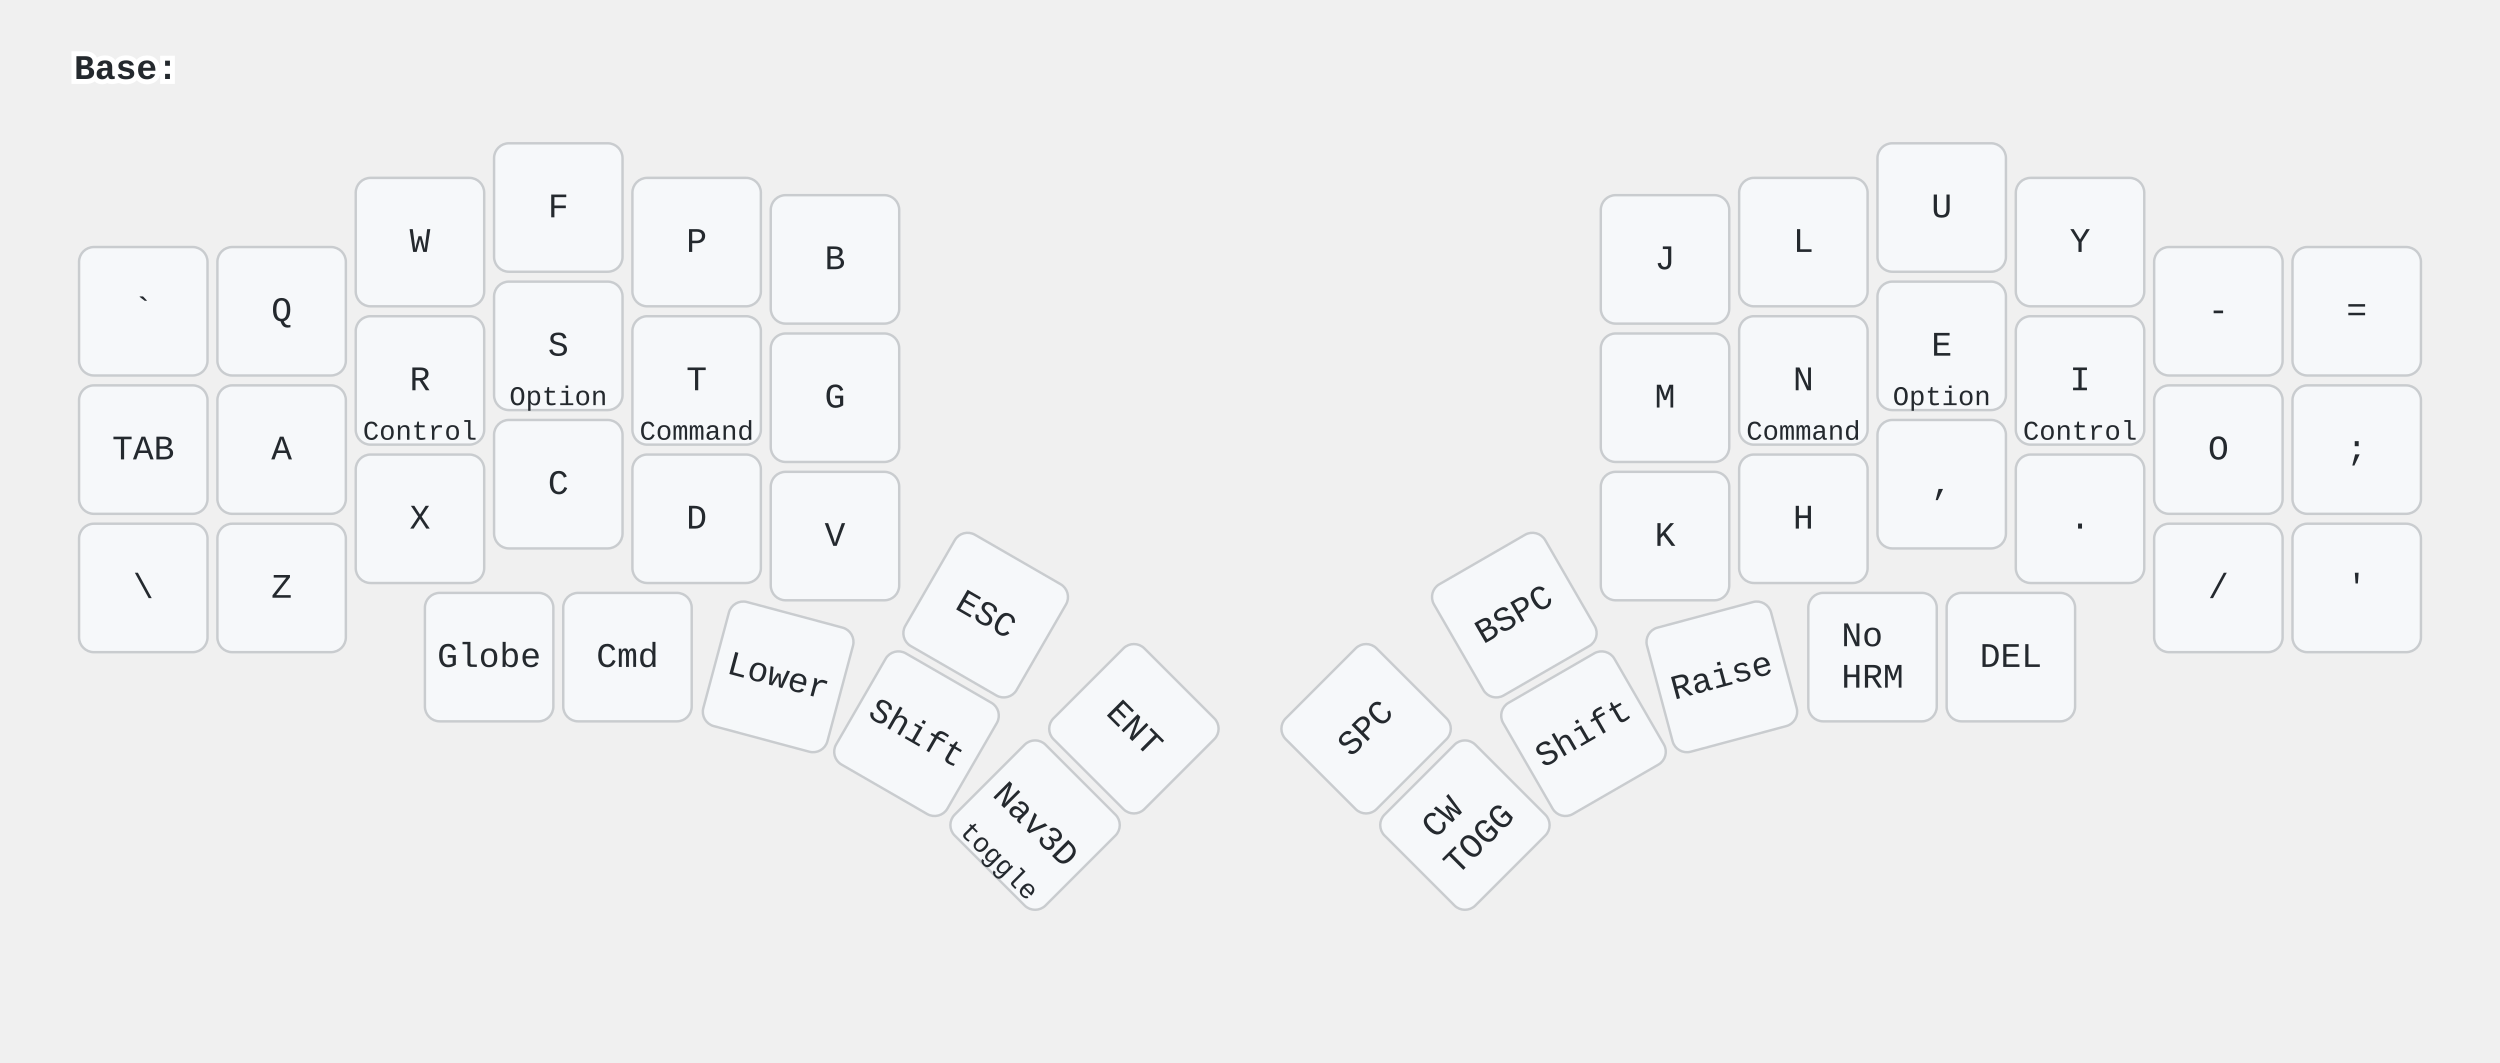
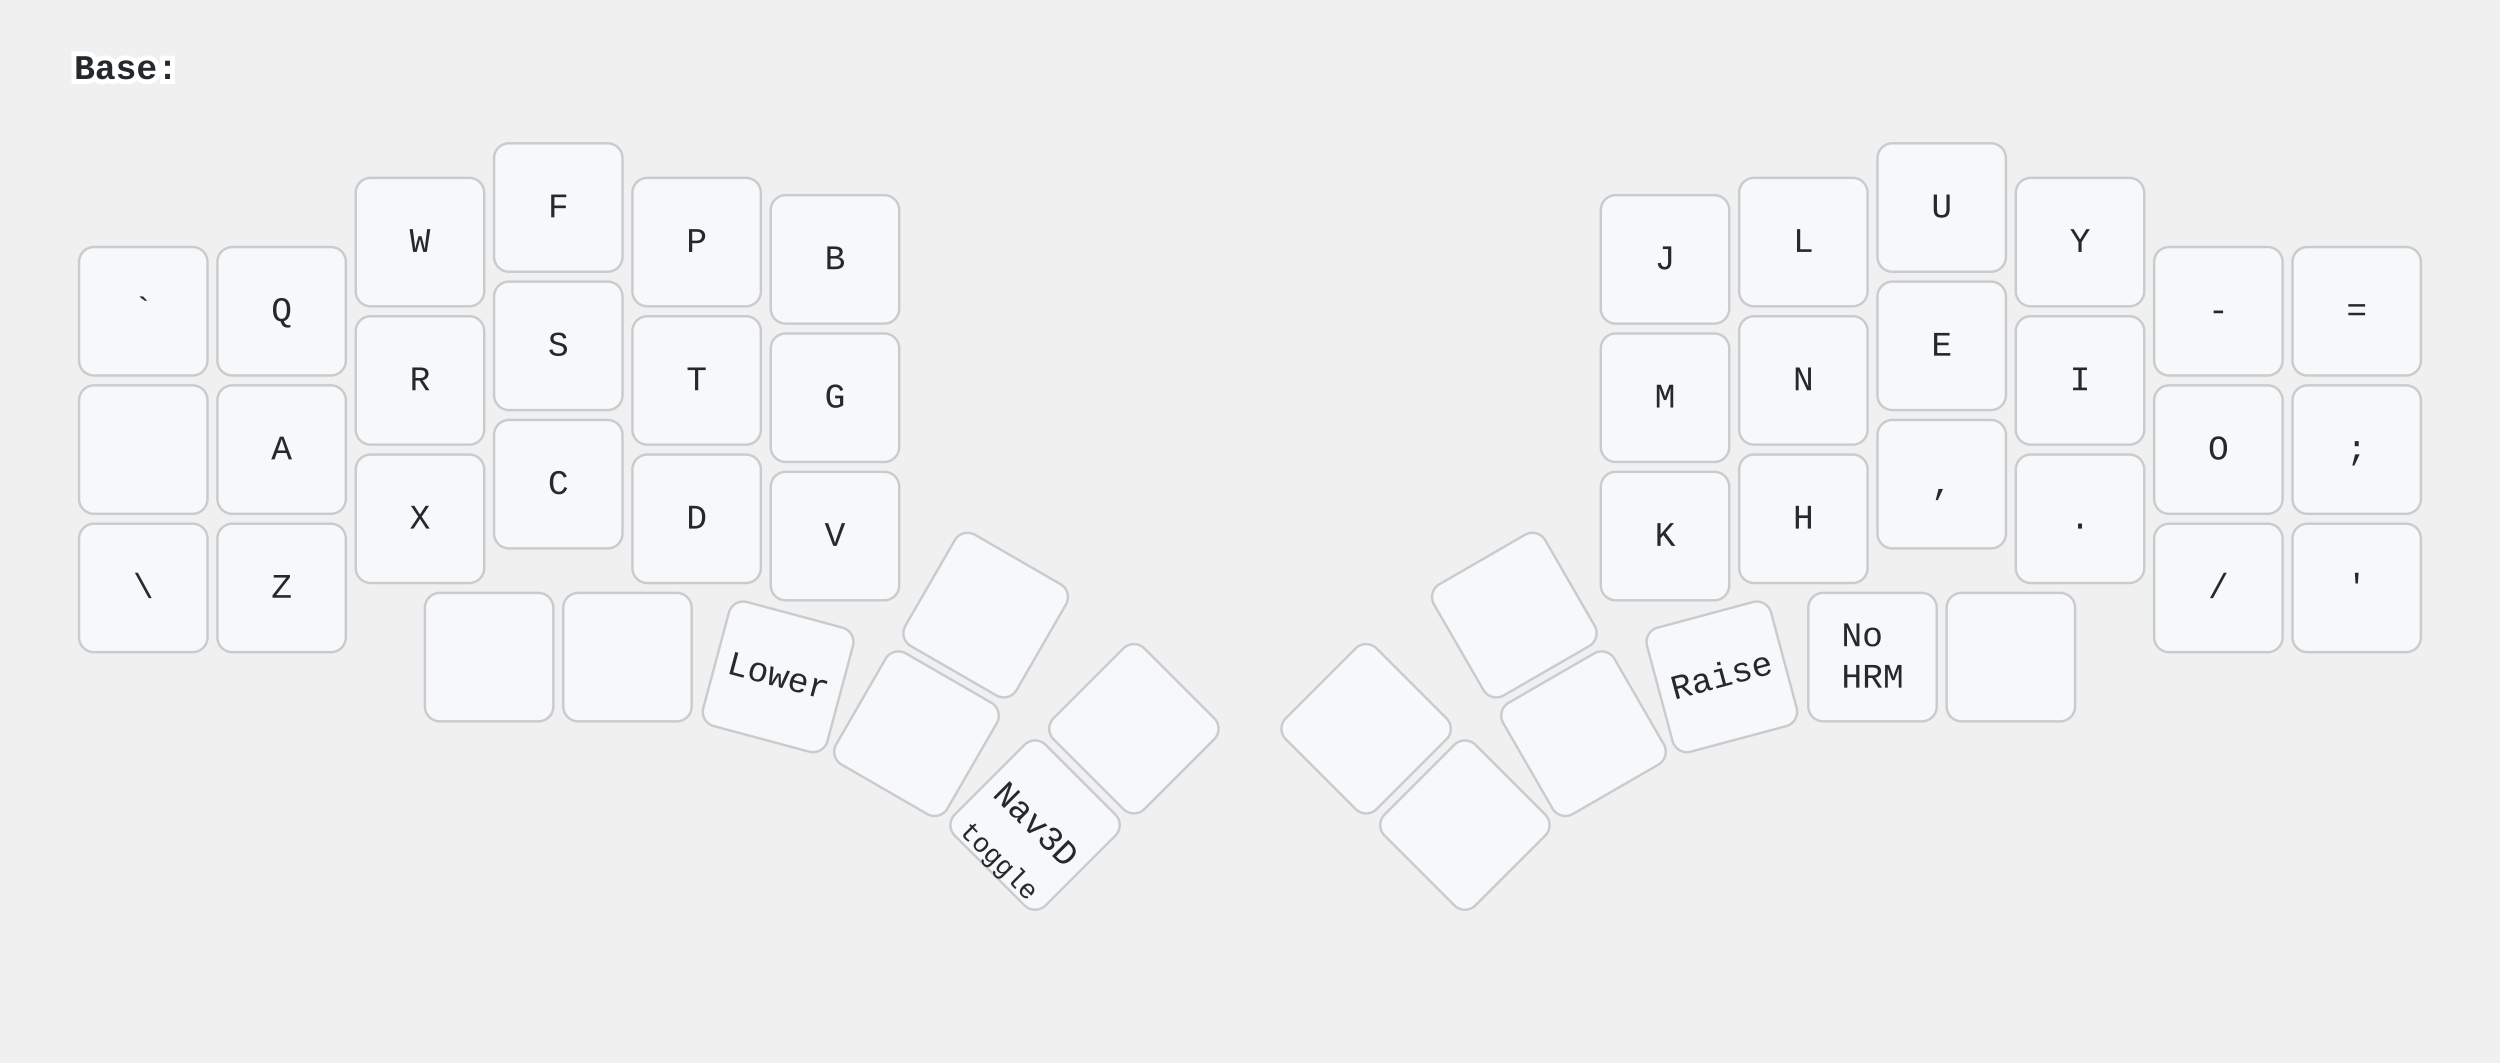
- <svg xmlns="http://www.w3.org/2000/svg" width="1012" height="430" viewBox="0 0 1012 430" class="keymap">
-   <style>/* inherit to force styles through use tags */
+ <svg xmlns="http://www.w3.org/2000/svg" xmlns:xlink="http://www.w3.org/1999/xlink" width="1012" height="430" viewBox="0 0 1012 430" class="keymap">
+   <defs>/* start glyphs */
+ <svg id="mdi:apple-keyboard-command">
+       <svg id="mdi-apple-keyboard-command" viewBox="0 0 24 24">
+         <path d="M6,2A4,4 0 0,1 10,6V8H14V6A4,4 0 0,1 18,2A4,4 0 0,1 22,6A4,4 0 0,1 18,10H16V14H18A4,4 0 0,1 22,18A4,4 0 0,1 18,22A4,4 0 0,1 14,18V16H10V18A4,4 0 0,1 6,22A4,4 0 0,1 2,18A4,4 0 0,1 6,14H8V10H6A4,4 0 0,1 2,6A4,4 0 0,1 6,2M16,18A2,2 0 0,0 18,20A2,2 0 0,0 20,18A2,2 0 0,0 18,16H16V18M14,10H10V14H14V10M6,16A2,2 0 0,0 4,18A2,2 0 0,0 6,20A2,2 0 0,0 8,18V16H6M8,6A2,2 0 0,0 6,4A2,2 0 0,0 4,6A2,2 0 0,0 6,8H8V6M18,8A2,2 0 0,0 20,6A2,2 0 0,0 18,4A2,2 0 0,0 16,6V8H18Z" />
+       </svg>
+     </svg>
+     <svg id="mdi:apple-keyboard-control">
+       <svg id="mdi-apple-keyboard-control" viewBox="0 0 24 24">
+         <path d="M19.78,11.78L18.36,13.19L12,6.83L5.64,13.19L4.22,11.78L12,4L19.78,11.78Z" />
+       </svg>
+     </svg>
+     <svg id="mdi:apple-keyboard-option">
+       <svg id="mdi-apple-keyboard-option" viewBox="0 0 24 24">
+         <path d="M3,4H9.11L16.15,18H21V20H14.88L7.84,6H3V4M14,4H21V6H14V4Z" />
+       </svg>
+     </svg>
+     <svg id="mdi:apple-keyboard-shift">
+       <svg id="mdi-apple-keyboard-shift" viewBox="0 0 24 24">
+         <path d="M15,18V12H17.17L12,6.83L6.83,12H9V18H15M12,4L22,14H17V20H7V14H2L12,4Z" />
+       </svg>
+     </svg>
+     <svg id="mdi:arrow-down-thick">
+       <svg id="mdi-arrow-down-thick" viewBox="0 0 24 24">
+         <path d="M10,4H14V13L17.5,9.5L19.92,11.92L12,19.84L4.08,11.92L6.5,9.5L10,13V4Z" />
+       </svg>
+     </svg>
+     <svg id="mdi:arrow-left-thick">
+       <svg id="mdi-arrow-left-thick" viewBox="0 0 24 24">
+         <path d="M20,10V14H11L14.5,17.5L12.08,19.92L4.16,12L12.08,4.08L14.5,6.5L11,10H20Z" />
+       </svg>
+     </svg>
+     <svg id="mdi:arrow-right-thick">
+       <svg id="mdi-arrow-right-thick" viewBox="0 0 24 24">
+         <path d="M4,10V14H13L9.5,17.5L11.92,19.92L19.84,12L11.92,4.08L9.5,6.5L13,10H4Z" />
+       </svg>
+     </svg>
+     <svg id="mdi:arrow-up-thick">
+       <svg id="mdi-arrow-up-thick" viewBox="0 0 24 24">
+         <path d="M14,20H10V11L6.5,14.5L4.08,12.08L12,4.16L19.92,12.08L17.5,14.5L14,11V20Z" />
+       </svg>
+     </svg>
+     <svg id="mdi:backspace">
+       <svg id="mdi-backspace" viewBox="0 0 24 24">
+         <path d="M22,3H7C6.31,3 5.77,3.35 5.41,3.88L0,12L5.41,20.11C5.77,20.64 6.31,21 7,21H22A2,2 0 0,0 24,19V5A2,2 0 0,0 22,3M19,15.59L17.59,17L14,13.41L10.41,17L9,15.59L12.59,12L9,8.41L10.41,7L14,10.59L17.59,7L19,8.41L15.41,12" />
+       </svg>
+     </svg>
+     <svg id="mdi:backspace-reverse">
+       <svg id="mdi-backspace-reverse" viewBox="0 0 24 24">
+         <path d="M2,21H17C17.7,21 18.2,20.6 18.6,20.1L24,12L18.6,3.9C18.2,3.4 17.7,3 17,3H2A2,2 0 0,0 0,5V19A2,2 0 0,0 2,21M5,8.4L6.4,7L10,10.6L13.6,7L15,8.4L11.4,12L15,15.6L13.6,17L10,13.4L6.4,17L5,15.6L8.6,12" />
+       </svg>
+     </svg>
+     <svg id="mdi:keyboard-caps">
+       <svg id="mdi-keyboard-caps" viewBox="0 0 24 24">
+         <path d="M6,18H18V16H6M12,8.41L16.59,13L18,11.58L12,5.58L6,11.58L7.41,13L12,8.41Z" />
+       </svg>
+     </svg>
+     <svg id="mdi:keyboard-esc">
+       <svg id="mdi-keyboard-esc" viewBox="0 0 24 24">
+         <path d="M1 7H7V9H3V11H7V13H3V15H7V17H1V7M11 7H15V9H11V11H13C14.11 11 15 11.9 15 13V15C15 16.11 14.11 17 13 17H9V15H13V13H11C9.9 13 9 12.11 9 11V9C9 7.9 9.9 7 11 7M19 7H21C22.11 7 23 7.9 23 9V10H21V9H19V15H21V14H23V15C23 16.11 22.11 17 21 17H19C17.9 17 17 16.11 17 15V9C17 7.9 17.9 7 19 7Z" />
+       </svg>
+     </svg>
+     <svg id="mdi:keyboard-return">
+       <svg id="mdi-keyboard-return" viewBox="0 0 24 24">
+         <path d="M19,7V11H5.83L9.41,7.41L8,6L2,12L8,18L9.41,16.58L5.83,13H21V7H19Z" />
+       </svg>
+     </svg>
+     <svg id="mdi:keyboard-space">
+       <svg id="mdi-keyboard-space" viewBox="0 0 24 24">
+         <path d="M3 15H5V19H19V15H21V19C21 20.1 20.1 21 19 21H5C3.9 21 3 20.1 3 19V15Z" />
+       </svg>
+     </svg>
+     <svg id="mdi:keyboard-tab">
+       <svg id="mdi-keyboard-tab" viewBox="0 0 24 24">
+         <path d="M20,18H22V6H20M11.59,7.41L15.17,11H1V13H15.17L11.59,16.58L13,18L19,12L13,6L11.59,7.41Z" />
+       </svg>
+     </svg>
+     <svg id="mdi:mouse-left-click-outline">
+       <svg id="mdi-mouse-left-click-outline" viewBox="0 0 24 24">
+         <path d="M13 9V1.07C13.7 1.16 14.37 1.33 15 1.59C17.33 2.53 19.11 4.53 19.75 7C19.91 7.64 20 8.31 20 9H13M17.66 7C17.18 5.65 16.23 4.5 15 3.81V7H17.66M6 15V13H18V15C18 16.59 17.37 18.12 16.24 19.24C15.12 20.37 13.59 21 12 21C10.41 21 8.88 20.37 7.76 19.24C6.63 18.12 6 16.59 6 15M4 15C4 17.12 4.84 19.16 6.34 20.66C7.84 22.16 9.88 23 12 23C14.12 23 16.16 22.16 17.66 20.66C19.16 19.16 20 17.12 20 15V11H4V15M11 9V1.07C7.06 1.56 4 4.92 4 9H11Z" />
+       </svg>
+     </svg>
+     <svg id="mdi:mouse-right-click-outline">
+       <svg id="mdi-mouse-right-click-outline" viewBox="0 0 24 24">
+         <path d="M13 9V1.07C16.94 1.56 20 4.92 20 9H13M11 9V1.07C10.3 1.16 9.63 1.33 9 1.59C6.67 2.53 4.89 4.53 4.25 7C4.09 7.64 4 8.31 4 9H11M6.34 7C6.82 5.65 7.78 4.5 9 3.81V7H6.34M6 15V13H18V15C18 16.59 17.37 18.12 16.24 19.24C15.12 20.37 13.59 21 12 21C10.41 21 8.88 20.37 7.76 19.24C6.63 18.12 6 16.59 6 15M4 15C4 17.12 4.84 19.16 6.34 20.66C7.84 22.16 9.88 23 12 23C14.12 23 16.16 22.16 17.66 20.66C19.16 19.16 20 17.12 20 15V11H4V15Z" />
+       </svg>
+     </svg>
+     <svg id="mdi:mouse-scroll-wheel">
+       <svg id="mdi-mouse-scroll-wheel" viewBox="0 0 24 24">
+         <path d="M11 1.07C7.05 1.56 4 4.92 4 9H11V7.73C10.4 7.39 10 6.74 10 6V4C10 3.26 10.4 2.61 11 2.27V1.07M13 9V7.73C13.6 7.39 14 6.74 14 6V4C14 3.26 13.6 2.61 13 2.27V1.07C16.94 1.56 20 4.92 20 9H13M4 15C4 17.12 4.84 19.16 6.34 20.66C7.84 22.16 9.88 23 12 23C14.12 23 16.16 22.16 17.66 20.66C19.16 19.16 20 17.12 20 15V11H4V15M13 6V4C13 3.45 12.55 3 12 3C11.45 3 11 3.45 11 4V6C11 6.55 11.45 7 12 7C12.55 7 13 6.55 13 6Z" />
+       </svg>
+     </svg>
+     <svg id="mdi:web">
+       <svg id="mdi-web" viewBox="0 0 24 24">
+         <path d="M16.36,14C16.44,13.34 16.5,12.68 16.5,12C16.5,11.32 16.44,10.66 16.36,10H19.74C19.9,10.64 20,11.31 20,12C20,12.69 19.9,13.36 19.74,14M14.59,19.56C15.19,18.45 15.65,17.25 15.97,16H18.92C17.96,17.65 16.43,18.93 14.59,19.56M14.34,14H9.66C9.56,13.34 9.5,12.68 9.5,12C9.5,11.32 9.56,10.65 9.66,10H14.34C14.43,10.65 14.5,11.32 14.5,12C14.5,12.68 14.43,13.34 14.34,14M12,19.96C11.17,18.76 10.5,17.43 10.09,16H13.91C13.5,17.43 12.83,18.76 12,19.96M8,8H5.08C6.03,6.34 7.57,5.06 9.4,4.44C8.8,5.55 8.35,6.75 8,8M5.08,16H8C8.35,17.25 8.8,18.45 9.4,19.56C7.57,18.93 6.03,17.65 5.08,16M4.26,14C4.1,13.36 4,12.69 4,12C4,11.31 4.1,10.64 4.26,10H7.64C7.56,10.66 7.5,11.32 7.5,12C7.5,12.68 7.56,13.34 7.64,14M12,4.03C12.83,5.23 13.5,6.57 13.91,8H10.09C10.5,6.57 11.17,5.23 12,4.03M18.92,8H15.97C15.65,6.75 15.19,5.55 14.59,4.44C16.43,5.07 17.96,6.34 18.92,8M12,2C6.47,2 2,6.5 2,12A10,10 0 0,0 12,22A10,10 0 0,0 22,12A10,10 0 0,0 12,2Z" />
+       </svg>
+     </svg>
+   </defs>/* end glyphs */
+ <style>/* inherit to force styles through use tags */
svg path {
    fill: inherit;
}

/* font and background color specifications */
svg.keymap {
    font-family: SFMono-Regular,Consolas,Liberation Mono,Menlo,monospace;
    font-size: 14px;
    font-kerning: normal;
    text-rendering: optimizeLegibility;
    fill: #24292e;
}

/* default key styling */
rect.key {
    fill: #f6f8fa;
}

rect.key, rect.combo {
    stroke: #c9cccf;
    stroke-width: 1;
}

/* default key side styling, only used is draw_key_sides is set */
rect.side {
    filter: brightness(90%);
}

/* color accent for combo boxes */
rect.combo, rect.combo-separate {
    fill: #cdf;
}

/* color accent for held keys */
rect.held, rect.combo.held {
    fill: #fdd;
}

/* color accent for ghost (optional) keys */
rect.ghost, rect.combo.ghost {
    stroke-dasharray: 4, 4;
    stroke-width: 2;
}

text {
    text-anchor: middle;
    dominant-baseline: middle;
}

/* styling for layer labels */
text.label {
    font-weight: bold;
    text-anchor: start;
    stroke: white;
    stroke-width: 4;
    paint-order: stroke;
}

/* styling for optional footer */
text.footer {
    text-anchor: end;
    dominant-baseline: auto;
    stroke: white;
    stroke-width: 4;
    paint-order: stroke;
}

/* styling for combo tap, and key non-tap label text */
text.combo, text.hold, text.shifted, text.left, text.right {
    font-size: 11px;
}

text.hold {
    text-anchor: middle;
    dominant-baseline: auto;
}

text.shifted {
    text-anchor: middle;
    dominant-baseline: hanging;
}

text.left {
    text-anchor: start;
}

text.right {
    text-anchor: end;
}

text.layer-activator {
    text-decoration: underline;
}

/* styling for hold/shifted label text in combo box */
text.combo.hold, text.combo.shifted, text.combo.left, text.combo.right {
    font-size: 8px;
}

/* lighter symbol for transparent keys */
text.trans {
    fill: #7b7e81;
}

/* styling for combo dendrons */
path.combo {
    stroke-width: 1;
    stroke: gray;
    fill: none;
}

/* Start Tabler Icons Cleanup */
/* cannot use height/width with glyphs */
.icon-tabler &gt; path {
    fill: inherit;
    stroke: inherit;
    stroke-width: 2;
}
/* hide tabler's default box */
.icon-tabler &gt; path[stroke="none"][fill="none"] {
    visibility: hidden;
}
/* End Tabler Icons Cleanup */
</style>
  <g transform="translate(30, 0)" class="layer-Base">
    <text x="0" y="28" class="label" id="Base">Base:</text>
    <g transform="translate(0, 56)">
      <g transform="translate(28, 70)" class="key keypos-0">
        <rect rx="6" ry="6" x="-26" y="-26" width="52" height="52" class="key" />
        <text x="0" y="0" class="key tap">`</text>
      </g>
      <g transform="translate(84, 70)" class="key keypos-1">
        <rect rx="6" ry="6" x="-26" y="-26" width="52" height="52" class="key" />
        <text x="0" y="0" class="key tap">Q</text>
      </g>
      <g transform="translate(140, 42)" class="key keypos-2">
        <rect rx="6" ry="6" x="-26" y="-26" width="52" height="52" class="key" />
        <text x="0" y="0" class="key tap">W</text>
      </g>
      <g transform="translate(196, 28)" class="key keypos-3">
        <rect rx="6" ry="6" x="-26" y="-26" width="52" height="52" class="key" />
        <text x="0" y="0" class="key tap">F</text>
      </g>
      <g transform="translate(252, 42)" class="key keypos-4">
        <rect rx="6" ry="6" x="-26" y="-26" width="52" height="52" class="key" />
        <text x="0" y="0" class="key tap">P</text>
      </g>
      <g transform="translate(308, 49)" class="key keypos-5">
        <rect rx="6" ry="6" x="-26" y="-26" width="52" height="52" class="key" />
        <text x="0" y="0" class="key tap">B</text>
      </g>
      <g transform="translate(644, 49)" class="key keypos-6">
        <rect rx="6" ry="6" x="-26" y="-26" width="52" height="52" class="key" />
        <text x="0" y="0" class="key tap">J</text>
      </g>
      <g transform="translate(700, 42)" class="key keypos-7">
        <rect rx="6" ry="6" x="-26" y="-26" width="52" height="52" class="key" />
        <text x="0" y="0" class="key tap">L</text>
      </g>
      <g transform="translate(756, 28)" class="key keypos-8">
        <rect rx="6" ry="6" x="-26" y="-26" width="52" height="52" class="key" />
        <text x="0" y="0" class="key tap">U</text>
      </g>
      <g transform="translate(812, 42)" class="key keypos-9">
        <rect rx="6" ry="6" x="-26" y="-26" width="52" height="52" class="key" />
        <text x="0" y="0" class="key tap">Y</text>
      </g>
      <g transform="translate(868, 70)" class="key keypos-10">
        <rect rx="6" ry="6" x="-26" y="-26" width="52" height="52" class="key" />
        <text x="0" y="0" class="key tap">-</text>
      </g>
      <g transform="translate(924, 70)" class="key keypos-11">
        <rect rx="6" ry="6" x="-26" y="-26" width="52" height="52" class="key" />
        <text x="0" y="0" class="key tap">=</text>
      </g>
      <g transform="translate(28, 126)" class="key keypos-12">
        <rect rx="6" ry="6" x="-26" y="-26" width="52" height="52" class="key" />
-         <text x="0" y="0" class="key tap">TAB</text>
+         <use href="#mdi:keyboard-tab" xlink:href="#mdi:keyboard-tab" x="-7" y="-7" height="14" width="14.0" class="key tap glyph mdi:keyboard-tab" />
      </g>
      <g transform="translate(84, 126)" class="key keypos-13">
        <rect rx="6" ry="6" x="-26" y="-26" width="52" height="52" class="key" />
        <text x="0" y="0" class="key tap">A</text>
      </g>
      <g transform="translate(140, 98)" class="key keypos-14">
        <rect rx="6" ry="6" x="-26" y="-26" width="52" height="52" class="key" />
        <text x="0" y="0" class="key tap">R</text>
-         <text x="0" y="24" class="key hold">Control</text>
+         <use href="#mdi:apple-keyboard-control" xlink:href="#mdi:apple-keyboard-control" x="-6" y="12" height="12" width="12.0" class="key hold glyph mdi:apple-keyboard-control" />
      </g>
      <g transform="translate(196, 84)" class="key keypos-15">
        <rect rx="6" ry="6" x="-26" y="-26" width="52" height="52" class="key" />
        <text x="0" y="0" class="key tap">S</text>
-         <text x="0" y="24" class="key hold">Option</text>
+         <use href="#mdi:apple-keyboard-option" xlink:href="#mdi:apple-keyboard-option" x="-6" y="12" height="12" width="12.0" class="key hold glyph mdi:apple-keyboard-option" />
      </g>
      <g transform="translate(252, 98)" class="key keypos-16">
        <rect rx="6" ry="6" x="-26" y="-26" width="52" height="52" class="key" />
        <text x="0" y="0" class="key tap">T</text>
-         <text x="0" y="24" class="key hold">Command</text>
+         <use href="#mdi:apple-keyboard-command" xlink:href="#mdi:apple-keyboard-command" x="-6" y="12" height="12" width="12.0" class="key hold glyph mdi:apple-keyboard-command" />
      </g>
      <g transform="translate(308, 105)" class="key keypos-17">
        <rect rx="6" ry="6" x="-26" y="-26" width="52" height="52" class="key" />
        <text x="0" y="0" class="key tap">G</text>
      </g>
      <g transform="translate(644, 105)" class="key keypos-18">
        <rect rx="6" ry="6" x="-26" y="-26" width="52" height="52" class="key" />
        <text x="0" y="0" class="key tap">M</text>
      </g>
      <g transform="translate(700, 98)" class="key keypos-19">
        <rect rx="6" ry="6" x="-26" y="-26" width="52" height="52" class="key" />
        <text x="0" y="0" class="key tap">N</text>
-         <text x="0" y="24" class="key hold">Command</text>
+         <use href="#mdi:apple-keyboard-command" xlink:href="#mdi:apple-keyboard-command" x="-6" y="12" height="12" width="12.0" class="key hold glyph mdi:apple-keyboard-command" />
      </g>
      <g transform="translate(756, 84)" class="key keypos-20">
        <rect rx="6" ry="6" x="-26" y="-26" width="52" height="52" class="key" />
        <text x="0" y="0" class="key tap">E</text>
-         <text x="0" y="24" class="key hold">Option</text>
+         <use href="#mdi:apple-keyboard-option" xlink:href="#mdi:apple-keyboard-option" x="-6" y="12" height="12" width="12.0" class="key hold glyph mdi:apple-keyboard-option" />
      </g>
      <g transform="translate(812, 98)" class="key keypos-21">
        <rect rx="6" ry="6" x="-26" y="-26" width="52" height="52" class="key" />
        <text x="0" y="0" class="key tap">I</text>
-         <text x="0" y="24" class="key hold">Control</text>
+         <use href="#mdi:apple-keyboard-control" xlink:href="#mdi:apple-keyboard-control" x="-6" y="12" height="12" width="12.0" class="key hold glyph mdi:apple-keyboard-control" />
      </g>
      <g transform="translate(868, 126)" class="key keypos-22">
        <rect rx="6" ry="6" x="-26" y="-26" width="52" height="52" class="key" />
        <text x="0" y="0" class="key tap">O</text>
      </g>
      <g transform="translate(924, 126)" class="key keypos-23">
        <rect rx="6" ry="6" x="-26" y="-26" width="52" height="52" class="key" />
        <text x="0" y="0" class="key tap">;</text>
      </g>
      <g transform="translate(28, 182)" class="key keypos-24">
        <rect rx="6" ry="6" x="-26" y="-26" width="52" height="52" class="key" />
        <text x="0" y="0" class="key tap">\</text>
      </g>
      <g transform="translate(84, 182)" class="key keypos-25">
        <rect rx="6" ry="6" x="-26" y="-26" width="52" height="52" class="key" />
        <text x="0" y="0" class="key tap">Z</text>
      </g>
      <g transform="translate(140, 154)" class="key keypos-26">
        <rect rx="6" ry="6" x="-26" y="-26" width="52" height="52" class="key" />
        <text x="0" y="0" class="key tap">X</text>
      </g>
      <g transform="translate(196, 140)" class="key keypos-27">
        <rect rx="6" ry="6" x="-26" y="-26" width="52" height="52" class="key" />
        <text x="0" y="0" class="key tap">C</text>
      </g>
      <g transform="translate(252, 154)" class="key keypos-28">
        <rect rx="6" ry="6" x="-26" y="-26" width="52" height="52" class="key" />
        <text x="0" y="0" class="key tap">D</text>
      </g>
      <g transform="translate(308, 161)" class="key keypos-29">
        <rect rx="6" ry="6" x="-26" y="-26" width="52" height="52" class="key" />
        <text x="0" y="0" class="key tap">V</text>
      </g>
      <g transform="translate(369, 193) rotate(30.0)" class="key keypos-30">
        <rect rx="6" ry="6" x="-26" y="-26" width="52" height="52" class="key" />
-         <text x="0" y="0" class="key tap">ESC</text>
+         <use href="#mdi:keyboard-esc" xlink:href="#mdi:keyboard-esc" x="-7" y="-7" height="14" width="14.0" class="key tap glyph mdi:keyboard-esc" />
      </g>
      <g transform="translate(429, 239) rotate(45.0)" class="key keypos-31">
        <rect rx="6" ry="6" x="-26" y="-26" width="52" height="52" class="key" />
-         <text x="0" y="0" class="key tap">ENT</text>
+         <use href="#mdi:keyboard-return" xlink:href="#mdi:keyboard-return" x="-7" y="-7" height="14" width="14.0" class="key tap glyph mdi:keyboard-return" />
      </g>
      <g transform="translate(523, 239) rotate(-45.0)" class="key keypos-32">
        <rect rx="6" ry="6" x="-26" y="-26" width="52" height="52" class="key" />
-         <text x="0" y="0" class="key tap">SPC</text>
+         <use href="#mdi:keyboard-space" xlink:href="#mdi:keyboard-space" x="-7" y="-7" height="14" width="14.0" class="key tap glyph mdi:keyboard-space" />
      </g>
      <g transform="translate(583, 193) rotate(-30.0)" class="key keypos-33">
        <rect rx="6" ry="6" x="-26" y="-26" width="52" height="52" class="key" />
-         <text x="0" y="0" class="key tap">BSPC</text>
+         <use href="#mdi:backspace" xlink:href="#mdi:backspace" x="-7" y="-7" height="14" width="14.0" class="key tap glyph mdi:backspace" />
      </g>
      <g transform="translate(644, 161)" class="key keypos-34">
        <rect rx="6" ry="6" x="-26" y="-26" width="52" height="52" class="key" />
        <text x="0" y="0" class="key tap">K</text>
      </g>
      <g transform="translate(700, 154)" class="key keypos-35">
        <rect rx="6" ry="6" x="-26" y="-26" width="52" height="52" class="key" />
        <text x="0" y="0" class="key tap">H</text>
      </g>
      <g transform="translate(756, 140)" class="key keypos-36">
        <rect rx="6" ry="6" x="-26" y="-26" width="52" height="52" class="key" />
        <text x="0" y="0" class="key tap">,</text>
      </g>
      <g transform="translate(812, 154)" class="key keypos-37">
        <rect rx="6" ry="6" x="-26" y="-26" width="52" height="52" class="key" />
        <text x="0" y="0" class="key tap">.</text>
      </g>
      <g transform="translate(868, 182)" class="key keypos-38">
        <rect rx="6" ry="6" x="-26" y="-26" width="52" height="52" class="key" />
        <text x="0" y="0" class="key tap">/</text>
      </g>
      <g transform="translate(924, 182)" class="key keypos-39">
        <rect rx="6" ry="6" x="-26" y="-26" width="52" height="52" class="key" />
        <text x="0" y="0" class="key tap">'</text>
      </g>
      <g transform="translate(168, 210)" class="key keypos-40">
        <rect rx="6" ry="6" x="-26" y="-26" width="52" height="52" class="key" />
-         <text x="0" y="0" class="key tap">Globe</text>
+         <use href="#mdi:web" xlink:href="#mdi:web" x="-7" y="-7" height="14" width="14.0" class="key tap glyph mdi:web" />
      </g>
      <g transform="translate(224, 210)" class="key keypos-41">
        <rect rx="6" ry="6" x="-26" y="-26" width="52" height="52" class="key" />
-         <text x="0" y="0" class="key tap">Cmd</text>
+         <use href="#mdi:apple-keyboard-command" xlink:href="#mdi:apple-keyboard-command" x="-7" y="-7" height="14" width="14.0" class="key tap glyph mdi:apple-keyboard-command" />
      </g>
      <g transform="translate(285, 218) rotate(15.0)" class="key keypos-42">
        <rect rx="6" ry="6" x="-26" y="-26" width="52" height="52" class="key" />
        <text x="0" y="0" class="key tap">Lower</text>
      </g>
      <g transform="translate(341, 241) rotate(30.0)" class="key keypos-43">
        <rect rx="6" ry="6" x="-26" y="-26" width="52" height="52" class="key" />
-         <text x="0" y="0" class="key tap">Shift</text>
+         <use href="#mdi:apple-keyboard-shift" xlink:href="#mdi:apple-keyboard-shift" x="-7" y="-7" height="14" width="14.0" class="key tap glyph mdi:apple-keyboard-shift" />
      </g>
      <g transform="translate(389, 278) rotate(45.0)" class="key keypos-44">
        <rect rx="6" ry="6" x="-26" y="-26" width="52" height="52" class="key" />
        <text x="0" y="0" class="key tap">Nav3D</text>
        <text x="0" y="24" class="key hold">toggle</text>
      </g>
      <g transform="translate(563, 278) rotate(-45.0)" class="key keypos-45">
        <rect rx="6" ry="6" x="-26" y="-26" width="52" height="52" class="key" />
-         <text x="0" y="0" class="key tap">
-           <tspan x="0" dy="-0.6em">CW</tspan>
-           <tspan x="0" dy="1.2em">TOGG</tspan>
-         </text>
+         <use href="#mdi:keyboard-caps" xlink:href="#mdi:keyboard-caps" x="-7" y="-7" height="14" width="14.0" class="key tap glyph mdi:keyboard-caps" />
      </g>
      <g transform="translate(611, 241) rotate(-30.0)" class="key keypos-46">
        <rect rx="6" ry="6" x="-26" y="-26" width="52" height="52" class="key" />
-         <text x="0" y="0" class="key tap">Shift</text>
+         <use href="#mdi:apple-keyboard-shift" xlink:href="#mdi:apple-keyboard-shift" x="-7" y="-7" height="14" width="14.0" class="key tap glyph mdi:apple-keyboard-shift" />
      </g>
      <g transform="translate(667, 218) rotate(-15.0)" class="key keypos-47">
        <rect rx="6" ry="6" x="-26" y="-26" width="52" height="52" class="key" />
        <text x="0" y="0" class="key tap">Raise</text>
      </g>
      <g transform="translate(728, 210)" class="key keypos-48">
        <rect rx="6" ry="6" x="-26" y="-26" width="52" height="52" class="key" />
        <text x="0" y="0" class="key tap">
          <tspan x="0" dy="-0.6em">No</tspan>
          <tspan x="0" dy="1.2em">HRM</tspan>
        </text>
      </g>
      <g transform="translate(784, 210)" class="key keypos-49">
        <rect rx="6" ry="6" x="-26" y="-26" width="52" height="52" class="key" />
-         <text x="0" y="0" class="key tap">DEL</text>
+         <use href="#mdi:backspace-reverse" xlink:href="#mdi:backspace-reverse" x="-7" y="-7" height="14" width="14.0" class="key tap glyph mdi:backspace-reverse" />
      </g>
    </g>
  </g>
</svg>
